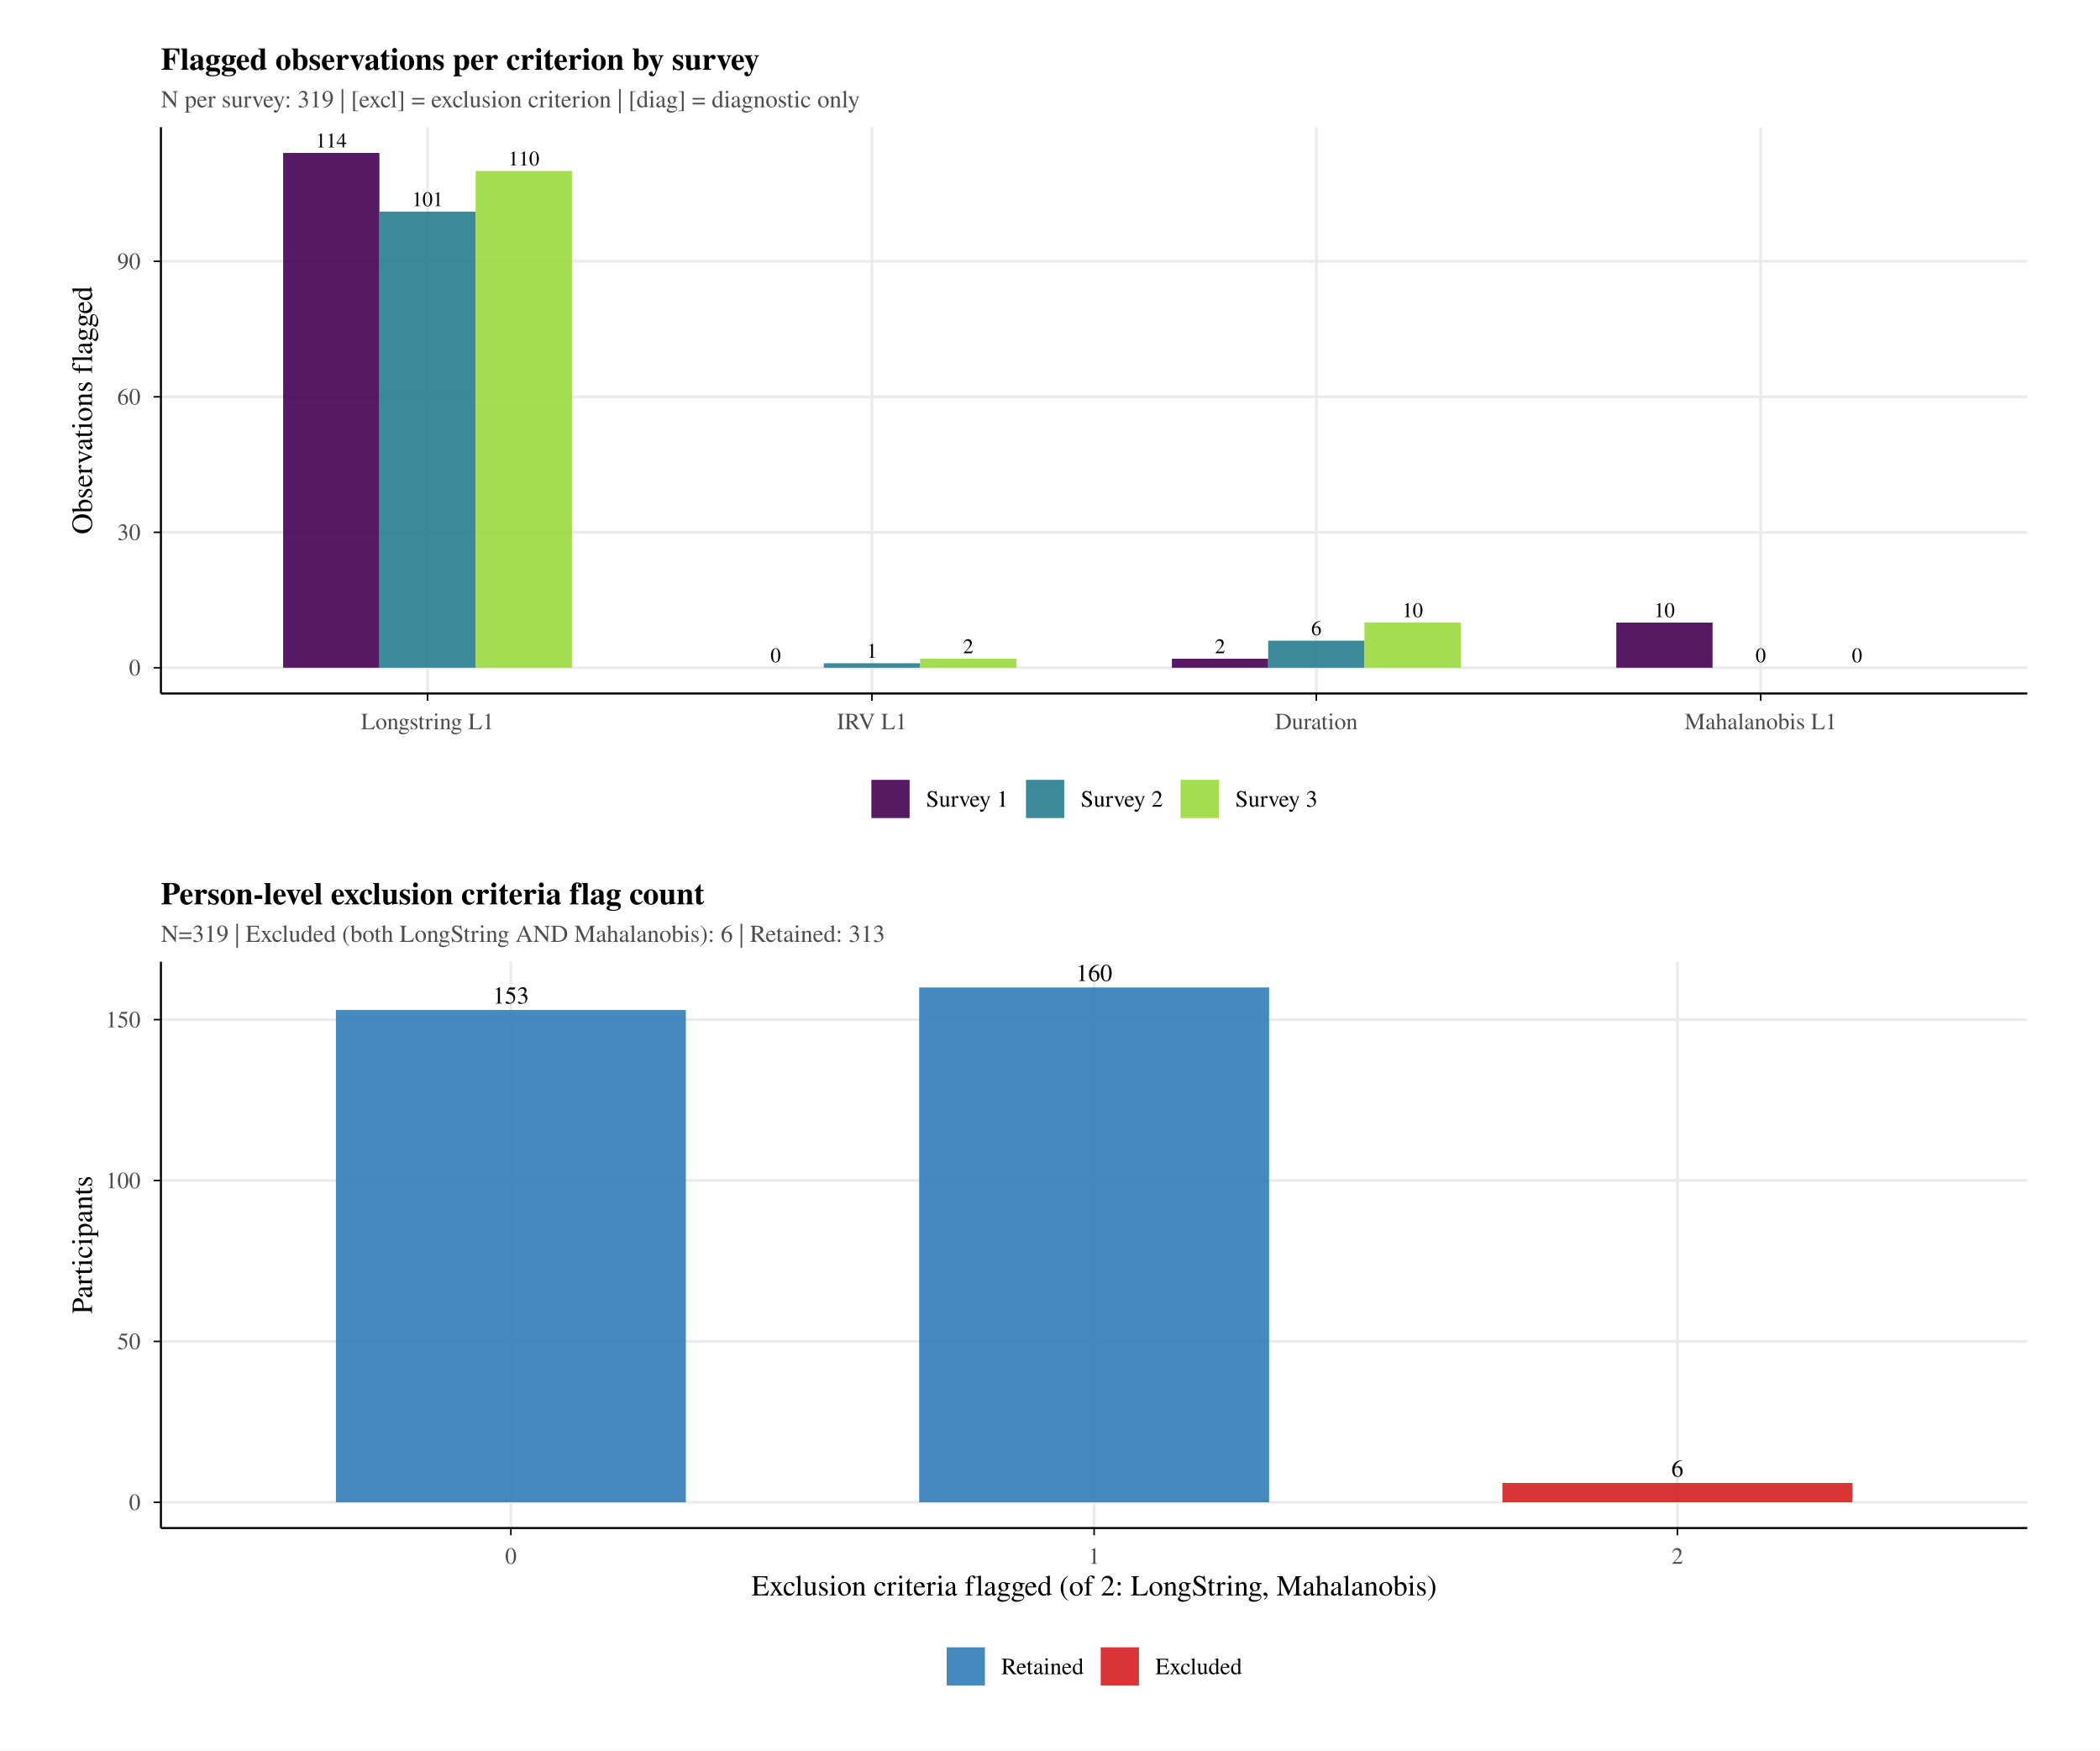
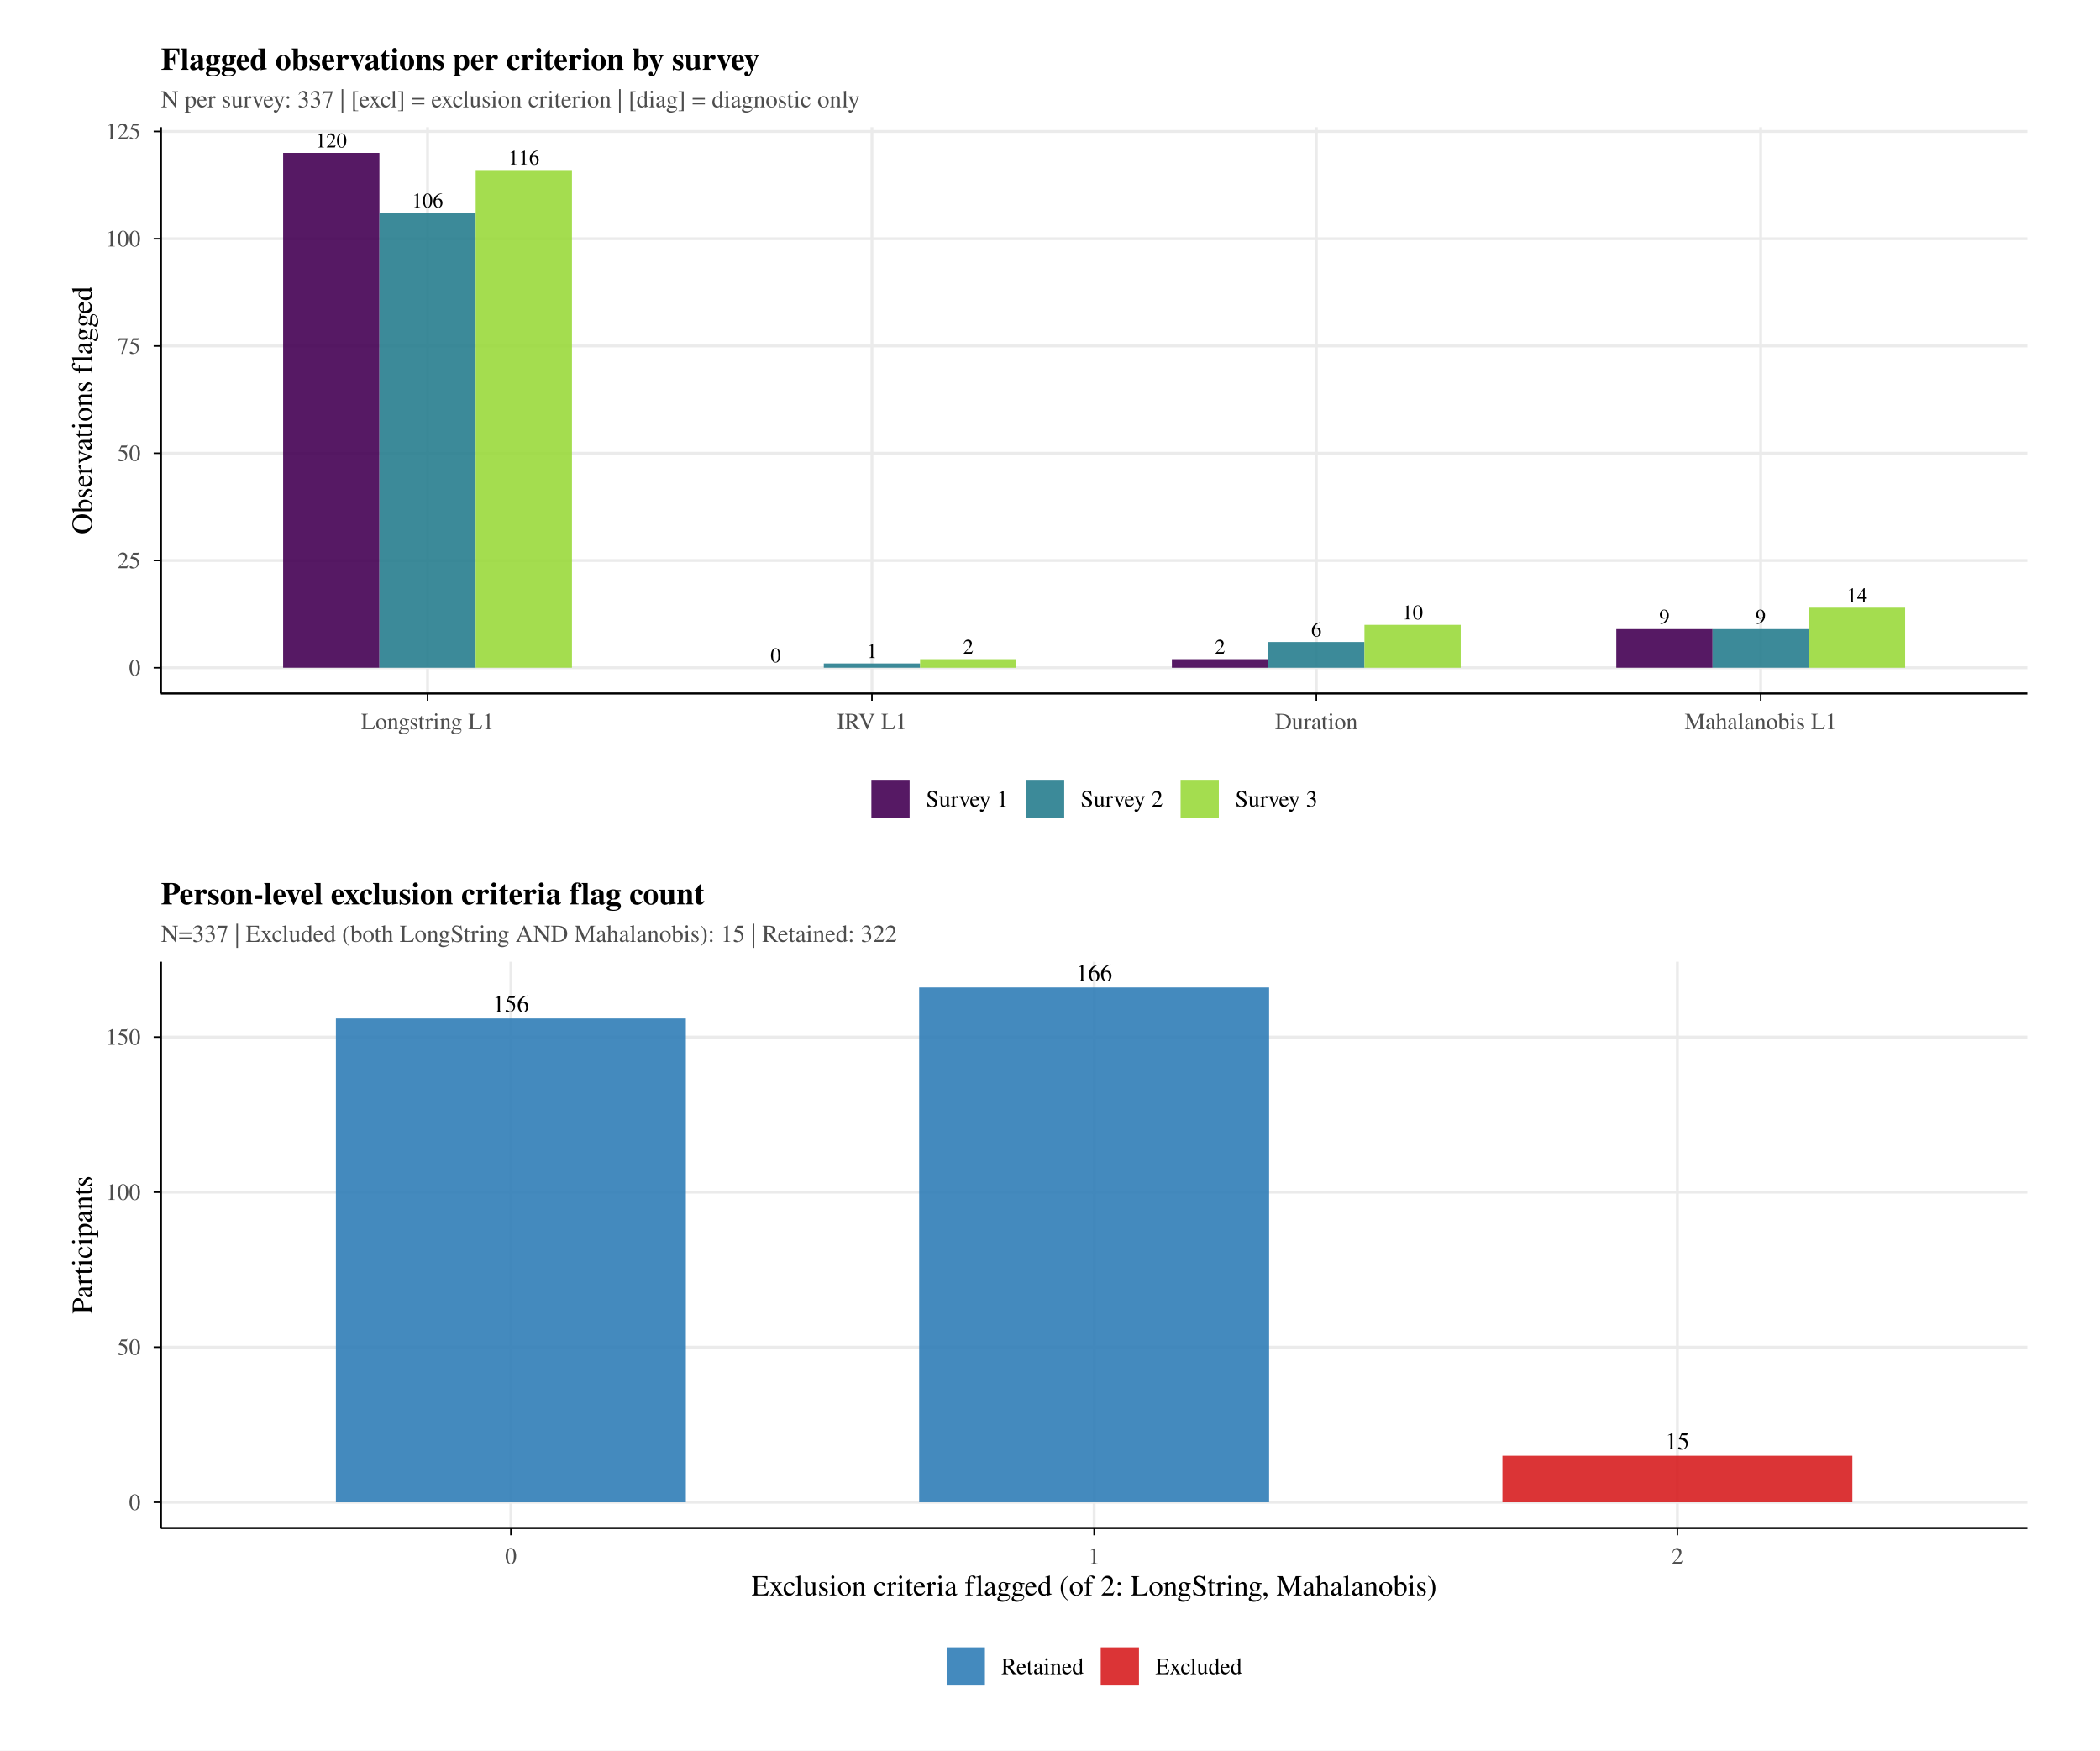
<svg xmlns="http://www.w3.org/2000/svg" width="864.00pt" height="720.00pt" viewBox="0 0 864.00 720.00">
  <g class="svglite">
    <defs>
      <style type="text/css">
    .svglite line, .svglite polyline, .svglite polygon, .svglite path, .svglite rect, .svglite circle {
      fill: none;
      stroke: #000000;
      stroke-linecap: round;
      stroke-linejoin: round;
      stroke-miterlimit: 10.00;
    }
    .svglite text {
      white-space: pre;
    }
    .svglite g.glyphgroup path {
      fill: inherit;
      stroke: none;
    }
  </style>
    </defs>
    <rect width="100%" height="100%" style="stroke: none; fill: #FFFFFF;" />
    <defs>
      <clipPath id="cpMC4wMHw4NjQuMDB8MC4wMHw3MjAuMDA=">
        <rect x="0.00" y="0.00" width="864.00" height="720.00" />
      </clipPath>
    </defs>
    <g clip-path="url(#cpMC4wMHw4NjQuMDB8MC4wMHw3MjAuMDA=)">
      <rect x="0" y="0.00" width="864.00" height="720.00" style="stroke-width: 1.16; stroke: none; fill: #FFFFFF;" />
    </g>
    <defs>
      <clipPath id="cpNjYuMjF8ODM0LjExfDUyLjMxfDYyOC41MQ==">
        <rect x="66.21" y="52.31" width="767.91" height="576.20" />
      </clipPath>
    </defs>
    <g clip-path="url(#cpNjYuMjF8ODM0LjExfDUyLjMxfDYyOC41MQ==)">
</g>
    <g clip-path="url(#cpMC4wMHw4NjQuMDB8MC4wMHw3MjAuMDA=)">
</g>
    <defs>
      <clipPath id="cpMTQuOTR8ODQ5LjA2fDkuOTZ8MzUzLjIy">
        <rect x="14.94" y="9.96" width="834.11" height="343.26" />
      </clipPath>
    </defs>
    <g clip-path="url(#cpMTQuOTR8ODQ5LjA2fDkuOTZ8MzUzLjIy)">
      <rect x="14.94" y="9.96" width="834.11" height="343.26" style="stroke-width: 1.16; stroke: none; fill: #FFFFFF;" />
    </g>
    <g clip-path="url(#cpMC4wMHw4NjQuMDB8MC4wMHw3MjAuMDA=)">
</g>
    <defs>
      <clipPath id="cpMTQuOTR8ODQ5LjA2fDM1My4yMnw3MTAuMDQ=">
        <rect x="14.94" y="353.22" width="834.11" height="356.82" />
      </clipPath>
    </defs>
    <g clip-path="url(#cpMTQuOTR8ODQ5LjA2fDM1My4yMnw3MTAuMDQ=)">
      <rect x="14.94" y="353.22" width="834.11" height="356.82" style="stroke-width: 1.16; stroke: none; fill: #FFFFFF;" />
    </g>
    <g clip-path="url(#cpMC4wMHw4NjQuMDB8MC4wMHw3MjAuMDA=)">
</g>
    <defs>
      <clipPath id="cpNjYuMjF8ODM0LjExfDUyLjMxfDI4NS4yNQ==">
        <rect x="66.21" y="52.31" width="767.91" height="232.94" />
      </clipPath>
    </defs>
    <g clip-path="url(#cpNjYuMjF8ODM0LjExfDUyLjMxfDI4NS4yNQ==)">
      <polyline points="66.21,274.67 834.11,274.67 " style="stroke-width: 1.16; stroke: #EBEBEB; stroke-linecap: butt;" />
-       <polyline points="66.21,218.94 834.11,218.94 " style="stroke-width: 1.16; stroke: #EBEBEB; stroke-linecap: butt;" />
-       <polyline points="66.21,163.21 834.11,163.21 " style="stroke-width: 1.16; stroke: #EBEBEB; stroke-linecap: butt;" />
-       <polyline points="66.21,107.48 834.11,107.48 " style="stroke-width: 1.16; stroke: #EBEBEB; stroke-linecap: butt;" />
+       <polyline points="66.21,230.55 834.11,230.55 " style="stroke-width: 1.16; stroke: #EBEBEB; stroke-linecap: butt;" />
+       <polyline points="66.21,186.43 834.11,186.43 " style="stroke-width: 1.16; stroke: #EBEBEB; stroke-linecap: butt;" />
+       <polyline points="66.21,142.31 834.11,142.31 " style="stroke-width: 1.16; stroke: #EBEBEB; stroke-linecap: butt;" />
+       <polyline points="66.21,98.20 834.11,98.20 " style="stroke-width: 1.16; stroke: #EBEBEB; stroke-linecap: butt;" />
+       <polyline points="66.21,54.08 834.11,54.08 " style="stroke-width: 1.16; stroke: #EBEBEB; stroke-linecap: butt;" />
      <polyline points="175.91,285.25 175.91,52.31 " style="stroke-width: 1.16; stroke: #EBEBEB; stroke-linecap: butt;" />
      <polyline points="358.74,285.25 358.74,52.31 " style="stroke-width: 1.16; stroke: #EBEBEB; stroke-linecap: butt;" />
      <polyline points="541.58,285.25 541.58,52.31 " style="stroke-width: 1.16; stroke: #EBEBEB; stroke-linecap: butt;" />
      <polyline points="724.41,285.25 724.41,52.31 " style="stroke-width: 1.16; stroke: #EBEBEB; stroke-linecap: butt;" />
      <rect x="116.49" y="62.90" width="39.61" height="211.76" style="stroke-width: 1.16; stroke: none; stroke-linecap: butt; stroke-linejoin: miter; fill: #440154; fill-opacity: 0.90;" />
      <rect x="299.32" y="274.67" width="39.61" height="0.00" style="stroke-width: 1.16; stroke: none; stroke-linecap: butt; stroke-linejoin: miter; fill: #440154; fill-opacity: 0.90;" />
-       <rect x="482.15" y="270.95" width="39.61" height="3.72" style="stroke-width: 1.16; stroke: none; stroke-linecap: butt; stroke-linejoin: miter; fill: #440154; fill-opacity: 0.90;" />
-       <rect x="664.99" y="256.09" width="39.61" height="18.58" style="stroke-width: 1.16; stroke: none; stroke-linecap: butt; stroke-linejoin: miter; fill: #440154; fill-opacity: 0.90;" />
-       <rect x="156.10" y="87.05" width="39.61" height="187.61" style="stroke-width: 1.16; stroke: none; stroke-linecap: butt; stroke-linejoin: miter; fill: #277E8E; fill-opacity: 0.90;" />
-       <rect x="338.93" y="272.81" width="39.61" height="1.86" style="stroke-width: 1.16; stroke: none; stroke-linecap: butt; stroke-linejoin: miter; fill: #277E8E; fill-opacity: 0.90;" />
-       <rect x="521.77" y="263.52" width="39.61" height="11.15" style="stroke-width: 1.16; stroke: none; stroke-linecap: butt; stroke-linejoin: miter; fill: #277E8E; fill-opacity: 0.90;" />
-       <rect x="704.60" y="274.67" width="39.61" height="0.00" style="stroke-width: 1.16; stroke: none; stroke-linecap: butt; stroke-linejoin: miter; fill: #277E8E; fill-opacity: 0.90;" />
-       <rect x="195.71" y="70.33" width="39.61" height="204.33" style="stroke-width: 1.16; stroke: none; stroke-linecap: butt; stroke-linejoin: miter; fill: #9AD93C; fill-opacity: 0.90;" />
-       <rect x="378.55" y="270.95" width="39.61" height="3.72" style="stroke-width: 1.16; stroke: none; stroke-linecap: butt; stroke-linejoin: miter; fill: #9AD93C; fill-opacity: 0.90;" />
-       <rect x="561.38" y="256.09" width="39.61" height="18.58" style="stroke-width: 1.16; stroke: none; stroke-linecap: butt; stroke-linejoin: miter; fill: #9AD93C; fill-opacity: 0.90;" />
-       <rect x="744.22" y="274.67" width="39.61" height="0.00" style="stroke-width: 1.16; stroke: none; stroke-linecap: butt; stroke-linejoin: miter; fill: #9AD93C; fill-opacity: 0.90;" />
-       <text x="136.29" y="60.64" text-anchor="middle" style="font-size: 8.54px; font-family: &quot;Times&quot;;" textLength="12.48px" lengthAdjust="spacingAndGlyphs">114</text>
+       <rect x="482.15" y="271.14" width="39.61" height="3.53" style="stroke-width: 1.16; stroke: none; stroke-linecap: butt; stroke-linejoin: miter; fill: #440154; fill-opacity: 0.90;" />
+       <rect x="664.99" y="258.78" width="39.61" height="15.88" style="stroke-width: 1.16; stroke: none; stroke-linecap: butt; stroke-linejoin: miter; fill: #440154; fill-opacity: 0.90;" />
+       <rect x="156.10" y="87.61" width="39.61" height="187.06" style="stroke-width: 1.16; stroke: none; stroke-linecap: butt; stroke-linejoin: miter; fill: #277E8E; fill-opacity: 0.90;" />
+       <rect x="338.93" y="272.90" width="39.61" height="1.76" style="stroke-width: 1.16; stroke: none; stroke-linecap: butt; stroke-linejoin: miter; fill: #277E8E; fill-opacity: 0.90;" />
+       <rect x="521.77" y="264.08" width="39.61" height="10.59" style="stroke-width: 1.16; stroke: none; stroke-linecap: butt; stroke-linejoin: miter; fill: #277E8E; fill-opacity: 0.90;" />
+       <rect x="704.60" y="258.78" width="39.61" height="15.88" style="stroke-width: 1.16; stroke: none; stroke-linecap: butt; stroke-linejoin: miter; fill: #277E8E; fill-opacity: 0.90;" />
+       <rect x="195.71" y="69.96" width="39.61" height="204.70" style="stroke-width: 1.16; stroke: none; stroke-linecap: butt; stroke-linejoin: miter; fill: #9AD93C; fill-opacity: 0.90;" />
+       <rect x="378.55" y="271.14" width="39.61" height="3.53" style="stroke-width: 1.16; stroke: none; stroke-linecap: butt; stroke-linejoin: miter; fill: #9AD93C; fill-opacity: 0.90;" />
+       <rect x="561.38" y="257.02" width="39.61" height="17.65" style="stroke-width: 1.16; stroke: none; stroke-linecap: butt; stroke-linejoin: miter; fill: #9AD93C; fill-opacity: 0.90;" />
+       <rect x="744.22" y="249.96" width="39.61" height="24.71" style="stroke-width: 1.16; stroke: none; stroke-linecap: butt; stroke-linejoin: miter; fill: #9AD93C; fill-opacity: 0.90;" />
+       <text x="136.29" y="60.64" text-anchor="middle" style="font-size: 8.54px; font-family: &quot;Times&quot;;" textLength="12.80px" lengthAdjust="spacingAndGlyphs">120</text>
      <text x="319.13" y="272.41" text-anchor="middle" style="font-size: 8.54px; font-family: &quot;Times&quot;;" textLength="4.27px" lengthAdjust="spacingAndGlyphs">0</text>
-       <text x="501.96" y="268.69" text-anchor="middle" style="font-size: 8.54px; font-family: &quot;Times&quot;;" textLength="4.27px" lengthAdjust="spacingAndGlyphs">2</text>
-       <text x="684.80" y="253.83" text-anchor="middle" style="font-size: 8.54px; font-family: &quot;Times&quot;;" textLength="8.53px" lengthAdjust="spacingAndGlyphs">10</text>
-       <text x="175.91" y="84.79" text-anchor="middle" style="font-size: 8.54px; font-family: &quot;Times&quot;;" textLength="12.80px" lengthAdjust="spacingAndGlyphs">101</text>
-       <text x="358.74" y="270.55" text-anchor="middle" style="font-size: 8.54px; font-family: &quot;Times&quot;;" textLength="4.27px" lengthAdjust="spacingAndGlyphs">1</text>
-       <text x="541.58" y="261.26" text-anchor="middle" style="font-size: 8.54px; font-family: &quot;Times&quot;;" textLength="4.27px" lengthAdjust="spacingAndGlyphs">6</text>
-       <text x="724.41" y="272.41" text-anchor="middle" style="font-size: 8.54px; font-family: &quot;Times&quot;;" textLength="4.27px" lengthAdjust="spacingAndGlyphs">0</text>
-       <text x="215.52" y="68.07" text-anchor="middle" style="font-size: 8.54px; font-family: &quot;Times&quot;;" textLength="12.48px" lengthAdjust="spacingAndGlyphs">110</text>
-       <text x="398.36" y="268.69" text-anchor="middle" style="font-size: 8.54px; font-family: &quot;Times&quot;;" textLength="4.27px" lengthAdjust="spacingAndGlyphs">2</text>
-       <text x="581.19" y="253.83" text-anchor="middle" style="font-size: 8.54px; font-family: &quot;Times&quot;;" textLength="8.53px" lengthAdjust="spacingAndGlyphs">10</text>
-       <text x="764.03" y="272.41" text-anchor="middle" style="font-size: 8.54px; font-family: &quot;Times&quot;;" textLength="4.27px" lengthAdjust="spacingAndGlyphs">0</text>
+       <text x="501.96" y="268.88" text-anchor="middle" style="font-size: 8.54px; font-family: &quot;Times&quot;;" textLength="4.27px" lengthAdjust="spacingAndGlyphs">2</text>
+       <text x="684.80" y="256.53" text-anchor="middle" style="font-size: 8.54px; font-family: &quot;Times&quot;;" textLength="4.27px" lengthAdjust="spacingAndGlyphs">9</text>
+       <text x="175.91" y="85.35" text-anchor="middle" style="font-size: 8.54px; font-family: &quot;Times&quot;;" textLength="12.80px" lengthAdjust="spacingAndGlyphs">106</text>
+       <text x="358.74" y="270.64" text-anchor="middle" style="font-size: 8.54px; font-family: &quot;Times&quot;;" textLength="4.27px" lengthAdjust="spacingAndGlyphs">1</text>
+       <text x="541.58" y="261.82" text-anchor="middle" style="font-size: 8.54px; font-family: &quot;Times&quot;;" textLength="4.27px" lengthAdjust="spacingAndGlyphs">6</text>
+       <text x="724.41" y="256.53" text-anchor="middle" style="font-size: 8.54px; font-family: &quot;Times&quot;;" textLength="4.27px" lengthAdjust="spacingAndGlyphs">9</text>
+       <text x="215.52" y="67.70" text-anchor="middle" style="font-size: 8.54px; font-family: &quot;Times&quot;;" textLength="12.48px" lengthAdjust="spacingAndGlyphs">116</text>
+       <text x="398.36" y="268.88" text-anchor="middle" style="font-size: 8.54px; font-family: &quot;Times&quot;;" textLength="4.27px" lengthAdjust="spacingAndGlyphs">2</text>
+       <text x="581.19" y="254.76" text-anchor="middle" style="font-size: 8.54px; font-family: &quot;Times&quot;;" textLength="8.53px" lengthAdjust="spacingAndGlyphs">10</text>
+       <text x="764.03" y="247.70" text-anchor="middle" style="font-size: 8.54px; font-family: &quot;Times&quot;;" textLength="8.53px" lengthAdjust="spacingAndGlyphs">14</text>
    </g>
    <g clip-path="url(#cpMC4wMHw4NjQuMDB8MC4wMHw3MjAuMDA=)">
      <polyline points="66.21,285.25 66.21,52.31 " style="stroke-width: 0.85; stroke-linecap: butt;" />
      <text x="57.84" y="277.84" text-anchor="end" style="font-size: 9.60px;fill: #4D4D4D; font-family: &quot;Times&quot;;" textLength="4.80px" lengthAdjust="spacingAndGlyphs">0</text>
-       <text x="57.84" y="222.11" text-anchor="end" style="font-size: 9.60px;fill: #4D4D4D; font-family: &quot;Times&quot;;" textLength="9.59px" lengthAdjust="spacingAndGlyphs">30</text>
-       <text x="57.84" y="166.39" text-anchor="end" style="font-size: 9.60px;fill: #4D4D4D; font-family: &quot;Times&quot;;" textLength="9.59px" lengthAdjust="spacingAndGlyphs">60</text>
-       <text x="57.84" y="110.66" text-anchor="end" style="font-size: 9.60px;fill: #4D4D4D; font-family: &quot;Times&quot;;" textLength="9.59px" lengthAdjust="spacingAndGlyphs">90</text>
+       <text x="57.84" y="233.72" text-anchor="end" style="font-size: 9.60px;fill: #4D4D4D; font-family: &quot;Times&quot;;" textLength="9.59px" lengthAdjust="spacingAndGlyphs">25</text>
+       <text x="57.84" y="189.61" text-anchor="end" style="font-size: 9.60px;fill: #4D4D4D; font-family: &quot;Times&quot;;" textLength="9.59px" lengthAdjust="spacingAndGlyphs">50</text>
+       <text x="57.84" y="145.49" text-anchor="end" style="font-size: 9.60px;fill: #4D4D4D; font-family: &quot;Times&quot;;" textLength="9.59px" lengthAdjust="spacingAndGlyphs">75</text>
+       <text x="57.84" y="101.37" text-anchor="end" style="font-size: 9.60px;fill: #4D4D4D; font-family: &quot;Times&quot;;" textLength="14.39px" lengthAdjust="spacingAndGlyphs">100</text>
+       <text x="57.84" y="57.25" text-anchor="end" style="font-size: 9.60px;fill: #4D4D4D; font-family: &quot;Times&quot;;" textLength="14.39px" lengthAdjust="spacingAndGlyphs">125</text>
      <polyline points="63.22,274.67 66.21,274.67 " style="stroke-width: 0.64; stroke-linecap: butt;" />
-       <polyline points="63.22,218.94 66.21,218.94 " style="stroke-width: 0.64; stroke-linecap: butt;" />
-       <polyline points="63.22,163.21 66.21,163.21 " style="stroke-width: 0.64; stroke-linecap: butt;" />
-       <polyline points="63.22,107.48 66.21,107.48 " style="stroke-width: 0.64; stroke-linecap: butt;" />
+       <polyline points="63.22,230.55 66.21,230.55 " style="stroke-width: 0.64; stroke-linecap: butt;" />
+       <polyline points="63.22,186.43 66.21,186.43 " style="stroke-width: 0.64; stroke-linecap: butt;" />
+       <polyline points="63.22,142.31 66.21,142.31 " style="stroke-width: 0.64; stroke-linecap: butt;" />
+       <polyline points="63.22,98.20 66.21,98.20 " style="stroke-width: 0.64; stroke-linecap: butt;" />
+       <polyline points="63.22,54.08 66.21,54.08 " style="stroke-width: 0.64; stroke-linecap: butt;" />
      <polyline points="66.21,285.25 834.11,285.25 " style="stroke-width: 0.85; stroke-linecap: butt;" />
      <polyline points="175.91,288.24 175.91,285.25 " style="stroke-width: 0.64; stroke-linecap: butt;" />
      <polyline points="358.74,288.24 358.74,285.25 " style="stroke-width: 0.64; stroke-linecap: butt;" />
      <polyline points="541.58,288.24 541.58,285.25 " style="stroke-width: 0.64; stroke-linecap: butt;" />
      <polyline points="724.41,288.24 724.41,285.25 " style="stroke-width: 0.64; stroke-linecap: butt;" />
      <text x="175.91" y="299.97" text-anchor="middle" style="font-size: 9.60px;fill: #4D4D4D; font-family: &quot;Times&quot;;" textLength="55.17px" lengthAdjust="spacingAndGlyphs">Longstring L1</text>
      <text x="358.74" y="299.97" text-anchor="middle" style="font-size: 9.60px;fill: #4D4D4D; font-family: &quot;Times&quot;;" textLength="28.64px" lengthAdjust="spacingAndGlyphs">IRV L1</text>
      <text x="541.58" y="299.97" text-anchor="middle" style="font-size: 9.60px;fill: #4D4D4D; font-family: &quot;Times&quot;;" textLength="34.11px" lengthAdjust="spacingAndGlyphs">Duration</text>
      <text x="724.41" y="299.97" text-anchor="middle" style="font-size: 9.60px;fill: #4D4D4D; font-family: &quot;Times&quot;;" textLength="62.66px" lengthAdjust="spacingAndGlyphs">Mahalanobis L1</text>
      <text transform="translate(37.83,168.78) rotate(-90)" text-anchor="middle" style="font-size: 12.00px; font-family: &quot;Times&quot;;" textLength="101.66px" lengthAdjust="spacingAndGlyphs">Observations flagged</text>
      <rect x="358.51" y="320.77" width="15.73" height="15.73" style="stroke-width: 1.16; stroke: none; stroke-linecap: butt; stroke-linejoin: miter; fill: #440154; fill-opacity: 0.90;" />
      <rect x="422.12" y="320.77" width="15.73" height="15.73" style="stroke-width: 1.16; stroke: none; stroke-linecap: butt; stroke-linejoin: miter; fill: #277E8E; fill-opacity: 0.90;" />
      <rect x="485.73" y="320.77" width="15.73" height="15.73" style="stroke-width: 1.16; stroke: none; stroke-linecap: butt; stroke-linejoin: miter; fill: #9AD93C; fill-opacity: 0.90;" />
      <text x="380.99" y="331.82" style="font-size: 9.60px; font-family: &quot;Times&quot;;" textLength="34.38px" lengthAdjust="spacingAndGlyphs">Survey 1</text>
      <text x="444.60" y="331.82" style="font-size: 9.60px; font-family: &quot;Times&quot;;" textLength="34.38px" lengthAdjust="spacingAndGlyphs">Survey 2</text>
      <text x="508.21" y="331.82" style="font-size: 9.60px; font-family: &quot;Times&quot;;" textLength="34.38px" lengthAdjust="spacingAndGlyphs">Survey 3</text>
-       <text x="66.21" y="44.15" style="font-size: 10.00px;fill: #4D4D4D; font-family: &quot;Times&quot;;" textLength="290.48px" lengthAdjust="spacingAndGlyphs">N per survey: 319 | [excl] = exclusion criterion | [diag] = diagnostic only</text>
+       <text x="66.21" y="44.15" style="font-size: 10.00px;fill: #4D4D4D; font-family: &quot;Times&quot;;" textLength="290.48px" lengthAdjust="spacingAndGlyphs">N per survey: 337 | [excl] = exclusion criterion | [diag] = diagnostic only</text>
      <text x="66.21" y="28.71" style="font-size: 13.00px; font-weight: bold; font-family: &quot;Times&quot;;" textLength="247.80px" lengthAdjust="spacingAndGlyphs">Flagged observations per criterion by survey</text>
    </g>
    <defs>
      <clipPath id="cpNjYuMjF8ODM0LjExfDM5NS41N3w2MjguNTE=">
        <rect x="66.21" y="395.57" width="767.91" height="232.94" />
      </clipPath>
    </defs>
    <g clip-path="url(#cpNjYuMjF8ODM0LjExfDM5NS41N3w2MjguNTE=)">
      <polyline points="66.21,617.92 834.11,617.92 " style="stroke-width: 1.16; stroke: #EBEBEB; stroke-linecap: butt;" />
-       <polyline points="66.21,551.75 834.11,551.75 " style="stroke-width: 1.16; stroke: #EBEBEB; stroke-linecap: butt;" />
-       <polyline points="66.21,485.57 834.11,485.57 " style="stroke-width: 1.16; stroke: #EBEBEB; stroke-linecap: butt;" />
-       <polyline points="66.21,419.40 834.11,419.40 " style="stroke-width: 1.16; stroke: #EBEBEB; stroke-linecap: butt;" />
+       <polyline points="66.21,554.14 834.11,554.14 " style="stroke-width: 1.16; stroke: #EBEBEB; stroke-linecap: butt;" />
+       <polyline points="66.21,490.36 834.11,490.36 " style="stroke-width: 1.16; stroke: #EBEBEB; stroke-linecap: butt;" />
+       <polyline points="66.21,426.57 834.11,426.57 " style="stroke-width: 1.16; stroke: #EBEBEB; stroke-linecap: butt;" />
      <polyline points="210.19,628.51 210.19,395.57 " style="stroke-width: 1.16; stroke: #EBEBEB; stroke-linecap: butt;" />
      <polyline points="450.16,628.51 450.16,395.57 " style="stroke-width: 1.16; stroke: #EBEBEB; stroke-linecap: butt;" />
      <polyline points="690.13,628.51 690.13,395.57 " style="stroke-width: 1.16; stroke: #EBEBEB; stroke-linecap: butt;" />
-       <rect x="138.20" y="415.43" width="143.98" height="202.50" style="stroke-width: 1.16; stroke: none; stroke-linecap: butt; stroke-linejoin: miter; fill: #2C7BB6; fill-opacity: 0.88;" />
+       <rect x="138.20" y="418.92" width="143.98" height="199.01" style="stroke-width: 1.16; stroke: none; stroke-linecap: butt; stroke-linejoin: miter; fill: #2C7BB6; fill-opacity: 0.88;" />
      <rect x="378.17" y="406.16" width="143.98" height="211.76" style="stroke-width: 1.16; stroke: none; stroke-linecap: butt; stroke-linejoin: miter; fill: #2C7BB6; fill-opacity: 0.88;" />
-       <rect x="618.14" y="609.98" width="143.98" height="7.94" style="stroke-width: 1.16; stroke: none; stroke-linecap: butt; stroke-linejoin: miter; fill: #D7191C; fill-opacity: 0.88;" />
-       <text x="210.19" y="412.79" text-anchor="middle" style="font-size: 9.96px; font-family: &quot;Times&quot;;" textLength="14.95px" lengthAdjust="spacingAndGlyphs">153</text>
-       <text x="450.16" y="403.53" text-anchor="middle" style="font-size: 9.96px; font-family: &quot;Times&quot;;" textLength="14.95px" lengthAdjust="spacingAndGlyphs">160</text>
-       <text x="690.13" y="607.35" text-anchor="middle" style="font-size: 9.96px; font-family: &quot;Times&quot;;" textLength="4.98px" lengthAdjust="spacingAndGlyphs">6</text>
+       <rect x="618.14" y="598.79" width="143.98" height="19.14" style="stroke-width: 1.16; stroke: none; stroke-linecap: butt; stroke-linejoin: miter; fill: #D7191C; fill-opacity: 0.88;" />
+       <text x="210.19" y="416.28" text-anchor="middle" style="font-size: 9.96px; font-family: &quot;Times&quot;;" textLength="14.95px" lengthAdjust="spacingAndGlyphs">156</text>
+       <text x="450.16" y="403.53" text-anchor="middle" style="font-size: 9.96px; font-family: &quot;Times&quot;;" textLength="14.95px" lengthAdjust="spacingAndGlyphs">166</text>
+       <text x="690.13" y="596.15" text-anchor="middle" style="font-size: 9.96px; font-family: &quot;Times&quot;;" textLength="9.97px" lengthAdjust="spacingAndGlyphs">15</text>
    </g>
    <g clip-path="url(#cpMC4wMHw4NjQuMDB8MC4wMHw3MjAuMDA=)">
      <polyline points="66.21,628.51 66.21,395.57 " style="stroke-width: 0.85; stroke-linecap: butt;" />
      <text x="57.84" y="621.10" text-anchor="end" style="font-size: 9.60px;fill: #4D4D4D; font-family: &quot;Times&quot;;" textLength="4.80px" lengthAdjust="spacingAndGlyphs">0</text>
-       <text x="57.84" y="554.92" text-anchor="end" style="font-size: 9.60px;fill: #4D4D4D; font-family: &quot;Times&quot;;" textLength="9.59px" lengthAdjust="spacingAndGlyphs">50</text>
-       <text x="57.84" y="488.75" text-anchor="end" style="font-size: 9.60px;fill: #4D4D4D; font-family: &quot;Times&quot;;" textLength="14.39px" lengthAdjust="spacingAndGlyphs">100</text>
-       <text x="57.84" y="422.57" text-anchor="end" style="font-size: 9.60px;fill: #4D4D4D; font-family: &quot;Times&quot;;" textLength="14.39px" lengthAdjust="spacingAndGlyphs">150</text>
+       <text x="57.84" y="557.31" text-anchor="end" style="font-size: 9.60px;fill: #4D4D4D; font-family: &quot;Times&quot;;" textLength="9.59px" lengthAdjust="spacingAndGlyphs">50</text>
+       <text x="57.84" y="493.53" text-anchor="end" style="font-size: 9.60px;fill: #4D4D4D; font-family: &quot;Times&quot;;" textLength="14.39px" lengthAdjust="spacingAndGlyphs">100</text>
+       <text x="57.84" y="429.75" text-anchor="end" style="font-size: 9.60px;fill: #4D4D4D; font-family: &quot;Times&quot;;" textLength="14.39px" lengthAdjust="spacingAndGlyphs">150</text>
      <polyline points="63.22,617.92 66.21,617.92 " style="stroke-width: 0.64; stroke-linecap: butt;" />
-       <polyline points="63.22,551.75 66.21,551.75 " style="stroke-width: 0.64; stroke-linecap: butt;" />
-       <polyline points="63.22,485.57 66.21,485.57 " style="stroke-width: 0.64; stroke-linecap: butt;" />
-       <polyline points="63.22,419.40 66.21,419.40 " style="stroke-width: 0.64; stroke-linecap: butt;" />
+       <polyline points="63.22,554.14 66.21,554.14 " style="stroke-width: 0.64; stroke-linecap: butt;" />
+       <polyline points="63.22,490.36 66.21,490.36 " style="stroke-width: 0.64; stroke-linecap: butt;" />
+       <polyline points="63.22,426.57 66.21,426.57 " style="stroke-width: 0.64; stroke-linecap: butt;" />
      <polyline points="66.21,628.51 834.11,628.51 " style="stroke-width: 0.85; stroke-linecap: butt;" />
      <polyline points="210.19,631.50 210.19,628.51 " style="stroke-width: 0.64; stroke-linecap: butt;" />
      <polyline points="450.16,631.50 450.16,628.51 " style="stroke-width: 0.64; stroke-linecap: butt;" />
      <polyline points="690.13,631.50 690.13,628.51 " style="stroke-width: 0.64; stroke-linecap: butt;" />
      <text x="210.19" y="643.23" text-anchor="middle" style="font-size: 9.60px;fill: #4D4D4D; font-family: &quot;Times&quot;;" textLength="4.80px" lengthAdjust="spacingAndGlyphs">0</text>
      <text x="450.16" y="643.23" text-anchor="middle" style="font-size: 9.60px;fill: #4D4D4D; font-family: &quot;Times&quot;;" textLength="4.80px" lengthAdjust="spacingAndGlyphs">1</text>
      <text x="690.13" y="643.23" text-anchor="middle" style="font-size: 9.60px;fill: #4D4D4D; font-family: &quot;Times&quot;;" textLength="4.80px" lengthAdjust="spacingAndGlyphs">2</text>
      <text x="450.16" y="656.26" text-anchor="middle" style="font-size: 12.00px; font-family: &quot;Times&quot;;" textLength="282.25px" lengthAdjust="spacingAndGlyphs">Exclusion criteria flagged (of 2: LongString, Mahalanobis)</text>
      <text transform="translate(37.83,512.04) rotate(-90)" text-anchor="middle" style="font-size: 12.00px; font-family: &quot;Times&quot;;" textLength="56.64px" lengthAdjust="spacingAndGlyphs">Participants</text>
      <rect x="389.49" y="677.59" width="15.73" height="15.73" style="stroke-width: 1.16; stroke: none; stroke-linecap: butt; stroke-linejoin: miter; fill: #2C7BB6; fill-opacity: 0.88;" />
      <rect x="452.87" y="677.59" width="15.73" height="15.73" style="stroke-width: 1.16; stroke: none; stroke-linecap: butt; stroke-linejoin: miter; fill: #D7191C; fill-opacity: 0.88;" />
      <text x="411.97" y="688.63" style="font-size: 9.60px; font-family: &quot;Times&quot;;" textLength="34.14px" lengthAdjust="spacingAndGlyphs">Retained</text>
      <text x="475.35" y="688.63" style="font-size: 9.60px; font-family: &quot;Times&quot;;" textLength="36.25px" lengthAdjust="spacingAndGlyphs">Excluded</text>
-       <text x="66.21" y="387.41" style="font-size: 10.00px;fill: #4D4D4D; font-family: &quot;Times&quot;;" textLength="298.50px" lengthAdjust="spacingAndGlyphs">N=319 | Excluded (both LongString AND Mahalanobis): 6 | Retained: 313</text>
+       <text x="66.21" y="387.41" style="font-size: 10.00px;fill: #4D4D4D; font-family: &quot;Times&quot;;" textLength="303.50px" lengthAdjust="spacingAndGlyphs">N=337 | Excluded (both LongString AND Mahalanobis): 15 | Retained: 322</text>
      <text x="66.21" y="371.97" style="font-size: 13.00px; font-weight: bold; font-family: &quot;Times&quot;;" textLength="224.53px" lengthAdjust="spacingAndGlyphs">Person-level exclusion criteria flag count</text>
    </g>
  </g>
</svg>
